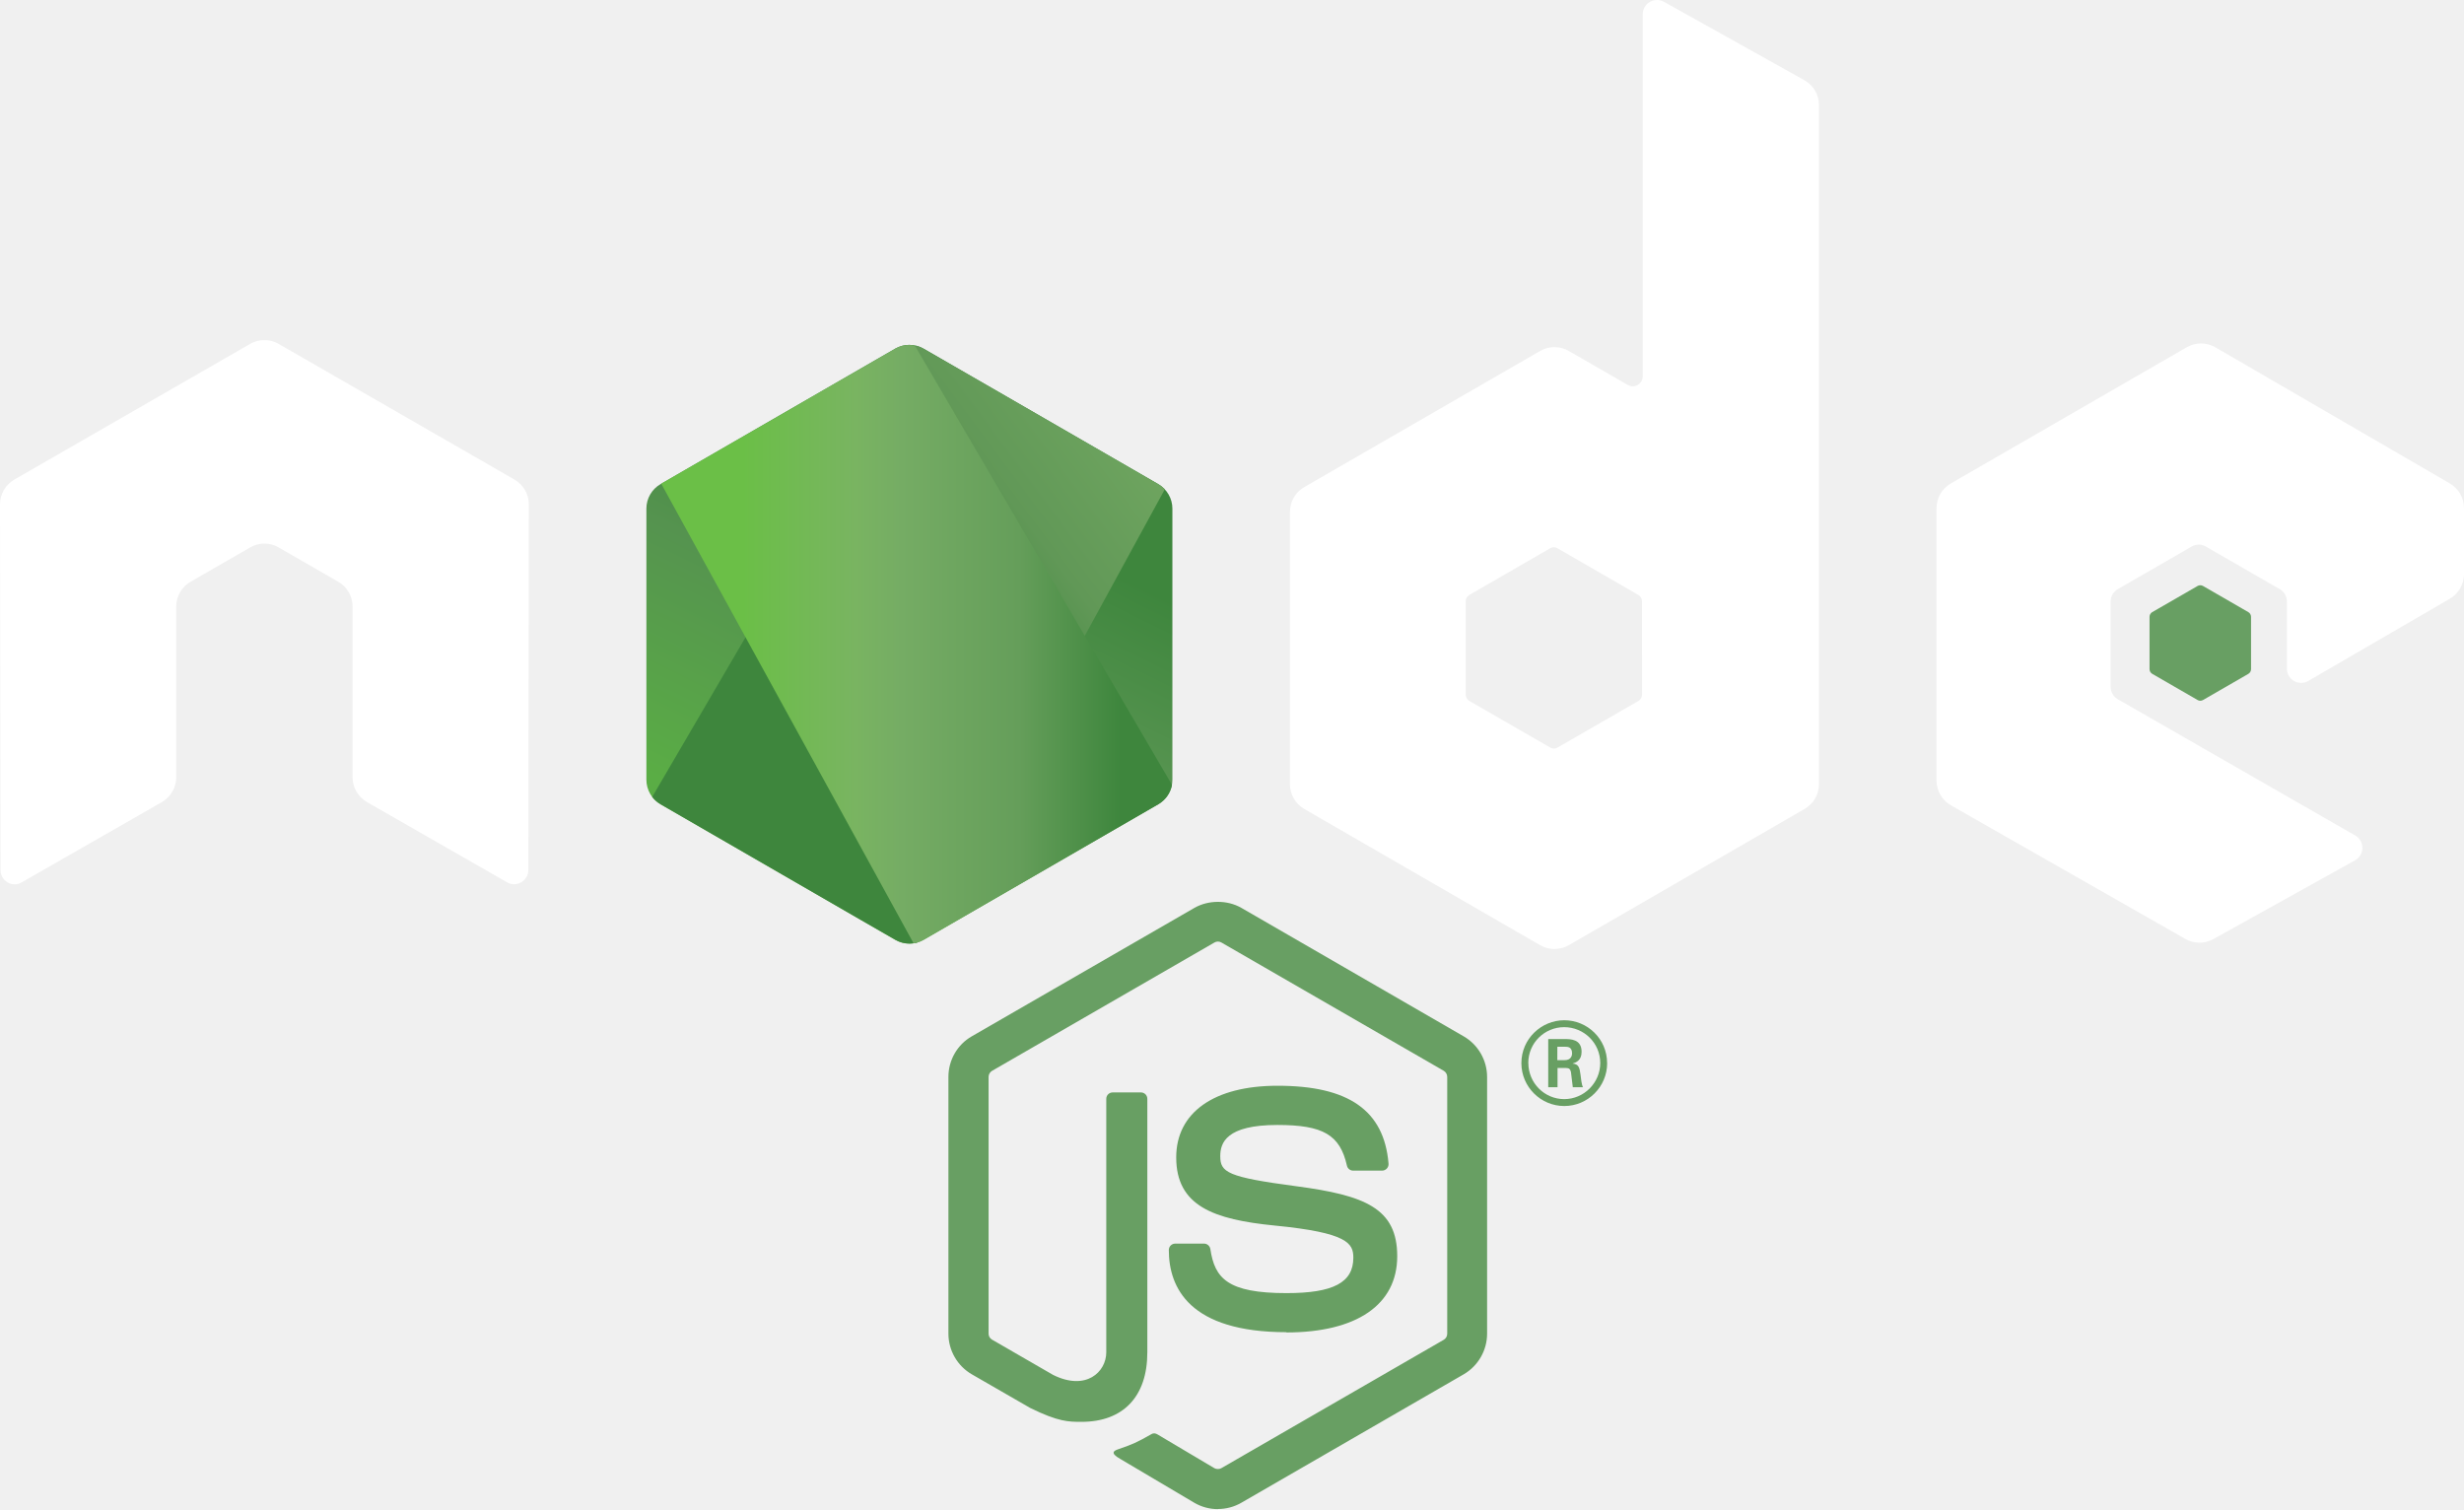
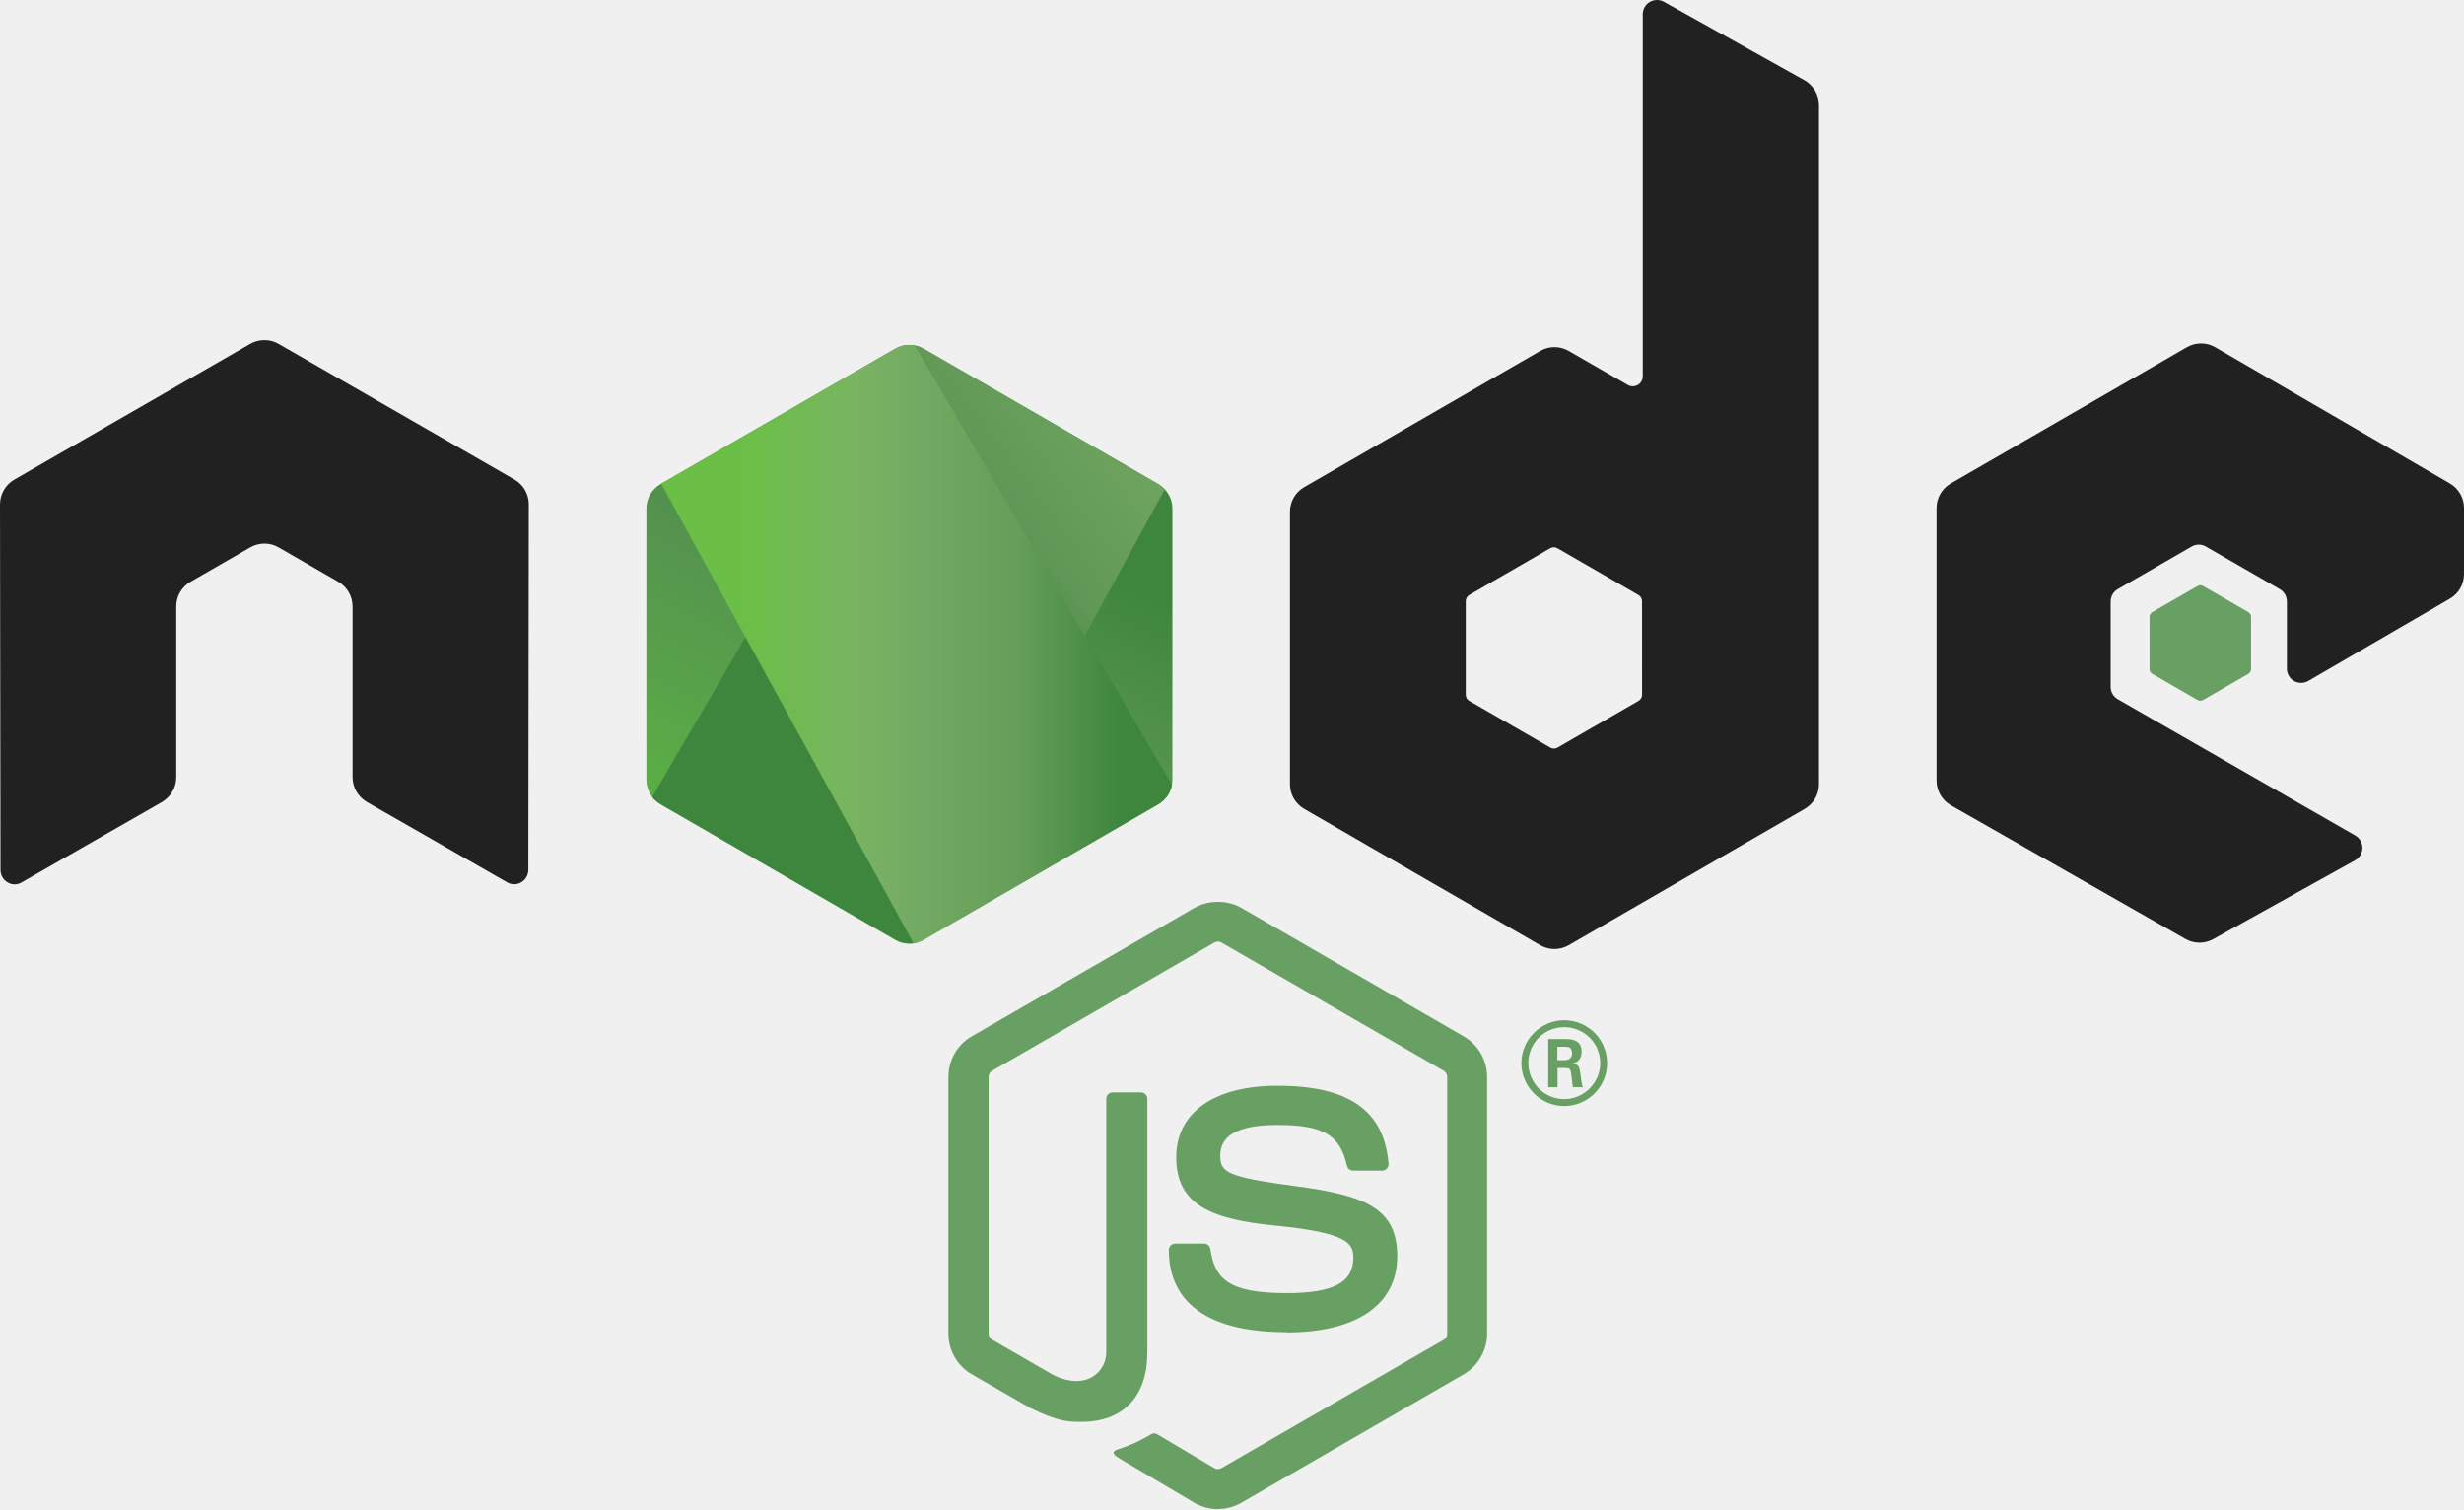
<svg xmlns="http://www.w3.org/2000/svg" width="589.827" height="361.238" version="1.2" viewBox="0 0 442.37 270.929">
  <defs>
    <clipPath id="a">
      <path d="M239.03 226.605l-42.13 24.317c-1.578.91-2.546 2.59-2.546 4.406v48.668c0 1.817.968 3.496 2.546 4.406l42.133 24.336c1.575.907 3.517.907 5.09 0l42.126-24.336c1.57-.91 2.54-2.59 2.54-4.406v-48.668c0-1.816-.97-3.496-2.55-4.406l-42.12-24.317c-.79-.453-1.67-.68-2.55-.68-.88 0-1.76.227-2.55.68" />
    </clipPath>
    <linearGradient id="b" x1="-.348" x2="1.251" gradientTransform="rotate(116.114 53.1 202.97) scale(86.48)" gradientUnits="userSpaceOnUse">
      <stop offset=".3" stop-color="#3E863D" />
      <stop offset=".5" stop-color="#55934F" />
      <stop offset=".8" stop-color="#5AAD45" />
    </linearGradient>
    <clipPath id="c">
      <path d="M195.398 307.086c.403.523.907.976 1.5 1.316l36.14 20.875 6.02 3.46c.9.52 1.926.74 2.934.665.336-.027.672-.09 1-.183l44.434-81.36c-.34-.37-.738-.68-1.184-.94l-27.586-15.93-14.582-8.39c-.414-.24-.863-.41-1.32-.53zm0 0" />
    </clipPath>
    <linearGradient id="d" x1="-.456" x2=".582" gradientTransform="rotate(-36.46 550.846 -214.337) scale(132.798)" gradientUnits="userSpaceOnUse">
      <stop offset=".57" stop-color="#3E863D" />
      <stop offset=".72" stop-color="#619857" />
      <stop offset="1" stop-color="#76AC64" />
    </linearGradient>
    <clipPath id="e">
      <path d="M241.066 225.953c-.707.07-1.398.29-2.035.652l-42.01 24.247 45.3 82.51c.63-.09 1.25-.3 1.81-.624l42.13-24.336c1.3-.754 2.19-2.03 2.46-3.476l-46.18-78.89c-.34-.067-.68-.102-1.03-.102-.14 0-.28.007-.42.02" />
    </clipPath>
    <linearGradient id="f" x1=".043" x2=".984" gradientTransform="translate(192.862 279.652) scale(97.417)" gradientUnits="userSpaceOnUse">
      <stop offset=".16" stop-color="#6BBF47" />
      <stop offset=".38" stop-color="#79B461" />
      <stop offset=".47" stop-color="#75AC64" />
      <stop offset=".7" stop-color="#659E5A" />
      <stop offset=".9" stop-color="#3E863D" />
    </linearGradient>
  </defs>
  <path fill="#689f63" d="M218.647 270.93c-1.46 0-2.91-.383-4.19-1.12l-13.337-7.896c-1.992-1.114-1.02-1.508-.363-1.735 2.656-.93 3.195-1.14 6.03-2.75.298-.17.688-.11.993.07l10.246 6.08c.37.2.895.2 1.238 0l39.95-23.06c.37-.21.61-.64.61-1.08v-46.1c0-.46-.24-.87-.618-1.1l-39.934-23.04c-.37-.22-.86-.22-1.23 0l-39.926 23.04c-.387.22-.633.65-.633 1.09v46.1c0 .44.24.86.62 1.07l10.94 6.32c5.94 2.97 9.57-.53 9.57-4.05v-45.5c0-.65.51-1.15 1.16-1.15h5.06c.63 0 1.15.5 1.15 1.15v45.52c0 7.92-4.32 12.47-11.83 12.47-2.31 0-4.13 0-9.21-2.5l-10.48-6.04c-2.59-1.5-4.19-4.3-4.19-7.29v-46.1c0-3 1.6-5.8 4.19-7.28l39.99-23.07c2.53-1.43 5.89-1.43 8.4 0l39.94 23.08c2.58 1.49 4.19 4.28 4.19 7.28v46.1c0 2.99-1.61 5.78-4.19 7.28l-39.94 23.07c-1.28.74-2.73 1.12-4.21 1.12" />
  <path fill="#689f63" d="M230.987 239.164c-17.48 0-21.145-8.024-21.145-14.754 0-.64.516-1.15 1.157-1.15h5.16c.57 0 1.05.415 1.14.978.78 5.258 3.1 7.91 13.67 7.91 8.42 0 12-1.902 12-6.367 0-2.57-1.02-4.48-14.1-5.76-10.94-1.08-17.7-3.49-17.7-12.24 0-8.06 6.8-12.86 18.19-12.86 12.79 0 19.13 4.44 19.93 13.98.03.33-.09.65-.31.89-.22.23-.53.37-.85.37h-5.19c-.54 0-1.01-.38-1.12-.9-1.25-5.53-4.27-7.3-12.48-7.3-9.19 0-10.26 3.2-10.26 5.6 0 2.91 1.26 3.76 13.66 5.4 12.28 1.63 18.11 3.93 18.11 12.56 0 8.7-7.26 13.69-19.92 13.69m48.66-48.89h1.34c1.1 0 1.31-.77 1.31-1.22 0-1.18-.81-1.18-1.26-1.18h-1.38zm-1.63-3.78h2.97c1.02 0 3.02 0 3.02 2.28 0 1.59-1.02 1.92-1.63 2.12 1.19.08 1.27.86 1.43 1.96.08.69.21 1.88.45 2.28h-1.83c-.05-.4-.33-2.6-.33-2.72-.12-.49-.29-.73-.9-.73h-1.51v3.46h-1.67zm-3.57 4.3c0 3.58 2.89 6.48 6.44 6.48 3.58 0 6.47-2.96 6.47-6.48 0-3.59-2.93-6.44-6.48-6.44-3.5 0-6.44 2.81-6.44 6.43m14.16.03c0 4.24-3.47 7.7-7.7 7.7-4.2 0-7.7-3.42-7.7-7.7 0-4.36 3.58-7.7 7.7-7.7 4.15 0 7.69 3.35 7.69 7.7" />
-   <path fill="#fff" fill-rule="evenodd" d="M94.936 90.55c0-1.84-.97-3.53-2.558-4.445l-42.356-24.37c-.715-.42-1.516-.64-2.328-.67h-.438c-.812.03-1.613.25-2.34.67L2.562 86.105C.984 87.025 0 88.715 0 90.555l.093 65.64c0 .91.47 1.76 1.27 2.21.78.48 1.76.48 2.54 0l25.18-14.42c1.59-.946 2.56-2.618 2.56-4.44V108.88c0-1.83.97-3.52 2.555-4.43l10.72-6.174c.796-.46 1.67-.688 2.56-.688.876 0 1.77.226 2.544.687l10.715 6.172c1.586.91 2.56 2.6 2.56 4.43v30.663c0 1.82.983 3.5 2.565 4.44l25.164 14.41c.79.47 1.773.47 2.56 0 .776-.45 1.268-1.3 1.268-2.21zm199.868 34.176c0 .457-.243.88-.64 1.106l-14.548 8.386c-.395.227-.883.227-1.277 0l-14.55-8.386c-.4-.227-.64-.65-.64-1.106V107.93c0-.458.24-.88.63-1.11l14.54-8.4c.4-.23.89-.23 1.29 0l14.55 8.4c.4.23.64.652.64 1.11zM298.734.324c-.794-.442-1.76-.43-2.544.027-.78.46-1.262 1.3-1.262 2.21v65c0 .64-.34 1.23-.894 1.55-.55.32-1.235.32-1.79 0L281.634 63c-1.58-.914-3.526-.914-5.112 0l-42.37 24.453c-1.583.91-2.56 2.6-2.56 4.42v48.92c0 1.83.977 3.51 2.56 4.43l42.37 24.47c1.582.91 3.53.91 5.117 0l42.37-24.48c1.58-.92 2.56-2.6 2.56-4.43V18.863c0-1.856-1.01-3.563-2.63-4.47zm141.093 107.164c1.574-.914 2.543-2.602 2.543-4.422V91.21c0-1.824-.97-3.507-2.547-4.425l-42.1-24.44c-1.59-.92-3.54-.92-5.13 0l-42.36 24.45c-1.59.92-2.56 2.6-2.56 4.43v48.9c0 1.84.99 3.54 2.58 4.45l42.09 23.99c1.55.89 3.45.9 5.02.03l25.46-14.15c.8-.45 1.31-1.3 1.31-2.22 0-.92-.49-1.78-1.29-2.23l-42.62-24.46c-.8-.45-1.29-1.3-1.29-2.21v-15.34c0-.916.48-1.76 1.28-2.216l13.26-7.65c.79-.46 1.76-.46 2.55 0l13.27 7.65c.79.45 1.28 1.3 1.28 2.21v12.06c0 .91.49 1.76 1.28 2.22.79.45 1.77.45 2.56-.01zm0 0" />
+   <path fill="#212121" fill-rule="evenodd" d="M94.936 90.55c0-1.84-.97-3.53-2.558-4.445l-42.356-24.37c-.715-.42-1.516-.64-2.328-.67h-.438c-.812.03-1.613.25-2.34.67L2.562 86.105C.984 87.025 0 88.715 0 90.555l.093 65.64c0 .91.47 1.76 1.27 2.21.78.48 1.76.48 2.54 0l25.18-14.42c1.59-.946 2.56-2.618 2.56-4.44V108.88c0-1.83.97-3.52 2.555-4.43l10.72-6.174c.796-.46 1.67-.688 2.56-.688.876 0 1.77.226 2.544.687l10.715 6.172c1.586.91 2.56 2.6 2.56 4.43v30.663c0 1.82.983 3.5 2.565 4.44l25.164 14.41c.79.47 1.773.47 2.56 0 .776-.45 1.268-1.3 1.268-2.21zm199.868 34.176c0 .457-.243.88-.64 1.106l-14.548 8.386c-.395.227-.883.227-1.277 0l-14.55-8.386c-.4-.227-.64-.65-.64-1.106V107.93c0-.458.24-.88.63-1.11l14.54-8.4c.4-.23.89-.23 1.29 0l14.55 8.4c.4.23.64.652.64 1.11zM298.734.324c-.794-.442-1.76-.43-2.544.027-.78.46-1.262 1.3-1.262 2.21v65c0 .64-.34 1.23-.894 1.55-.55.32-1.235.32-1.79 0L281.634 63c-1.58-.914-3.526-.914-5.112 0l-42.37 24.453c-1.583.91-2.56 2.6-2.56 4.42v48.92c0 1.83.977 3.51 2.56 4.43l42.37 24.47c1.582.91 3.53.91 5.117 0l42.37-24.48c1.58-.92 2.56-2.6 2.56-4.43V18.863c0-1.856-1.01-3.563-2.63-4.47zm141.093 107.164c1.574-.914 2.543-2.602 2.543-4.422V91.21c0-1.824-.97-3.507-2.547-4.425l-42.1-24.44c-1.59-.92-3.54-.92-5.13 0l-42.36 24.45c-1.59.92-2.56 2.6-2.56 4.43v48.9c0 1.84.99 3.54 2.58 4.45l42.09 23.99c1.55.89 3.45.9 5.02.03l25.46-14.15c.8-.45 1.31-1.3 1.31-2.22 0-.92-.49-1.78-1.29-2.23l-42.62-24.46c-.8-.45-1.29-1.3-1.29-2.21v-15.34c0-.916.48-1.76 1.28-2.216l13.26-7.65c.79-.46 1.76-.46 2.55 0l13.27 7.65c.79.45 1.28 1.3 1.28 2.21v12.06c0 .91.49 1.76 1.28 2.22.79.45 1.77.45 2.56-.01zm0 0" />
  <path fill="#689f63" fill-rule="evenodd" d="M394.538 105.2c.3-.177.676-.177.98 0l8.13 4.69c.304.176.49.5.49.85v9.39c0 .35-.186.674-.49.85l-8.13 4.69c-.304.177-.68.177-.98 0l-8.125-4.69c-.31-.176-.5-.5-.5-.85v-9.39c0-.35.18-.674.49-.85zm0 0" />
  <g clip-path="url(#a)" transform="translate(-78.306 -164.016)">
    <path fill="url(#b)" d="M331.363 246.793l-118.715-58.19-60.87 124.174L270.49 370.97zm0 0" />
  </g>
  <g clip-path="url(#c)" transform="translate(-78.306 -164.016)">
    <path fill="url(#d)" d="M144.07 264.004l83.825 113.453 110.86-81.906-83.83-113.45zm0 0" />
  </g>
  <g clip-path="url(#e)" transform="translate(-78.306 -164.016)">
    <path fill="url(#f)" d="M197.02 225.934v107.43h91.683v-107.43zm0 0" />
  </g>
</svg>
